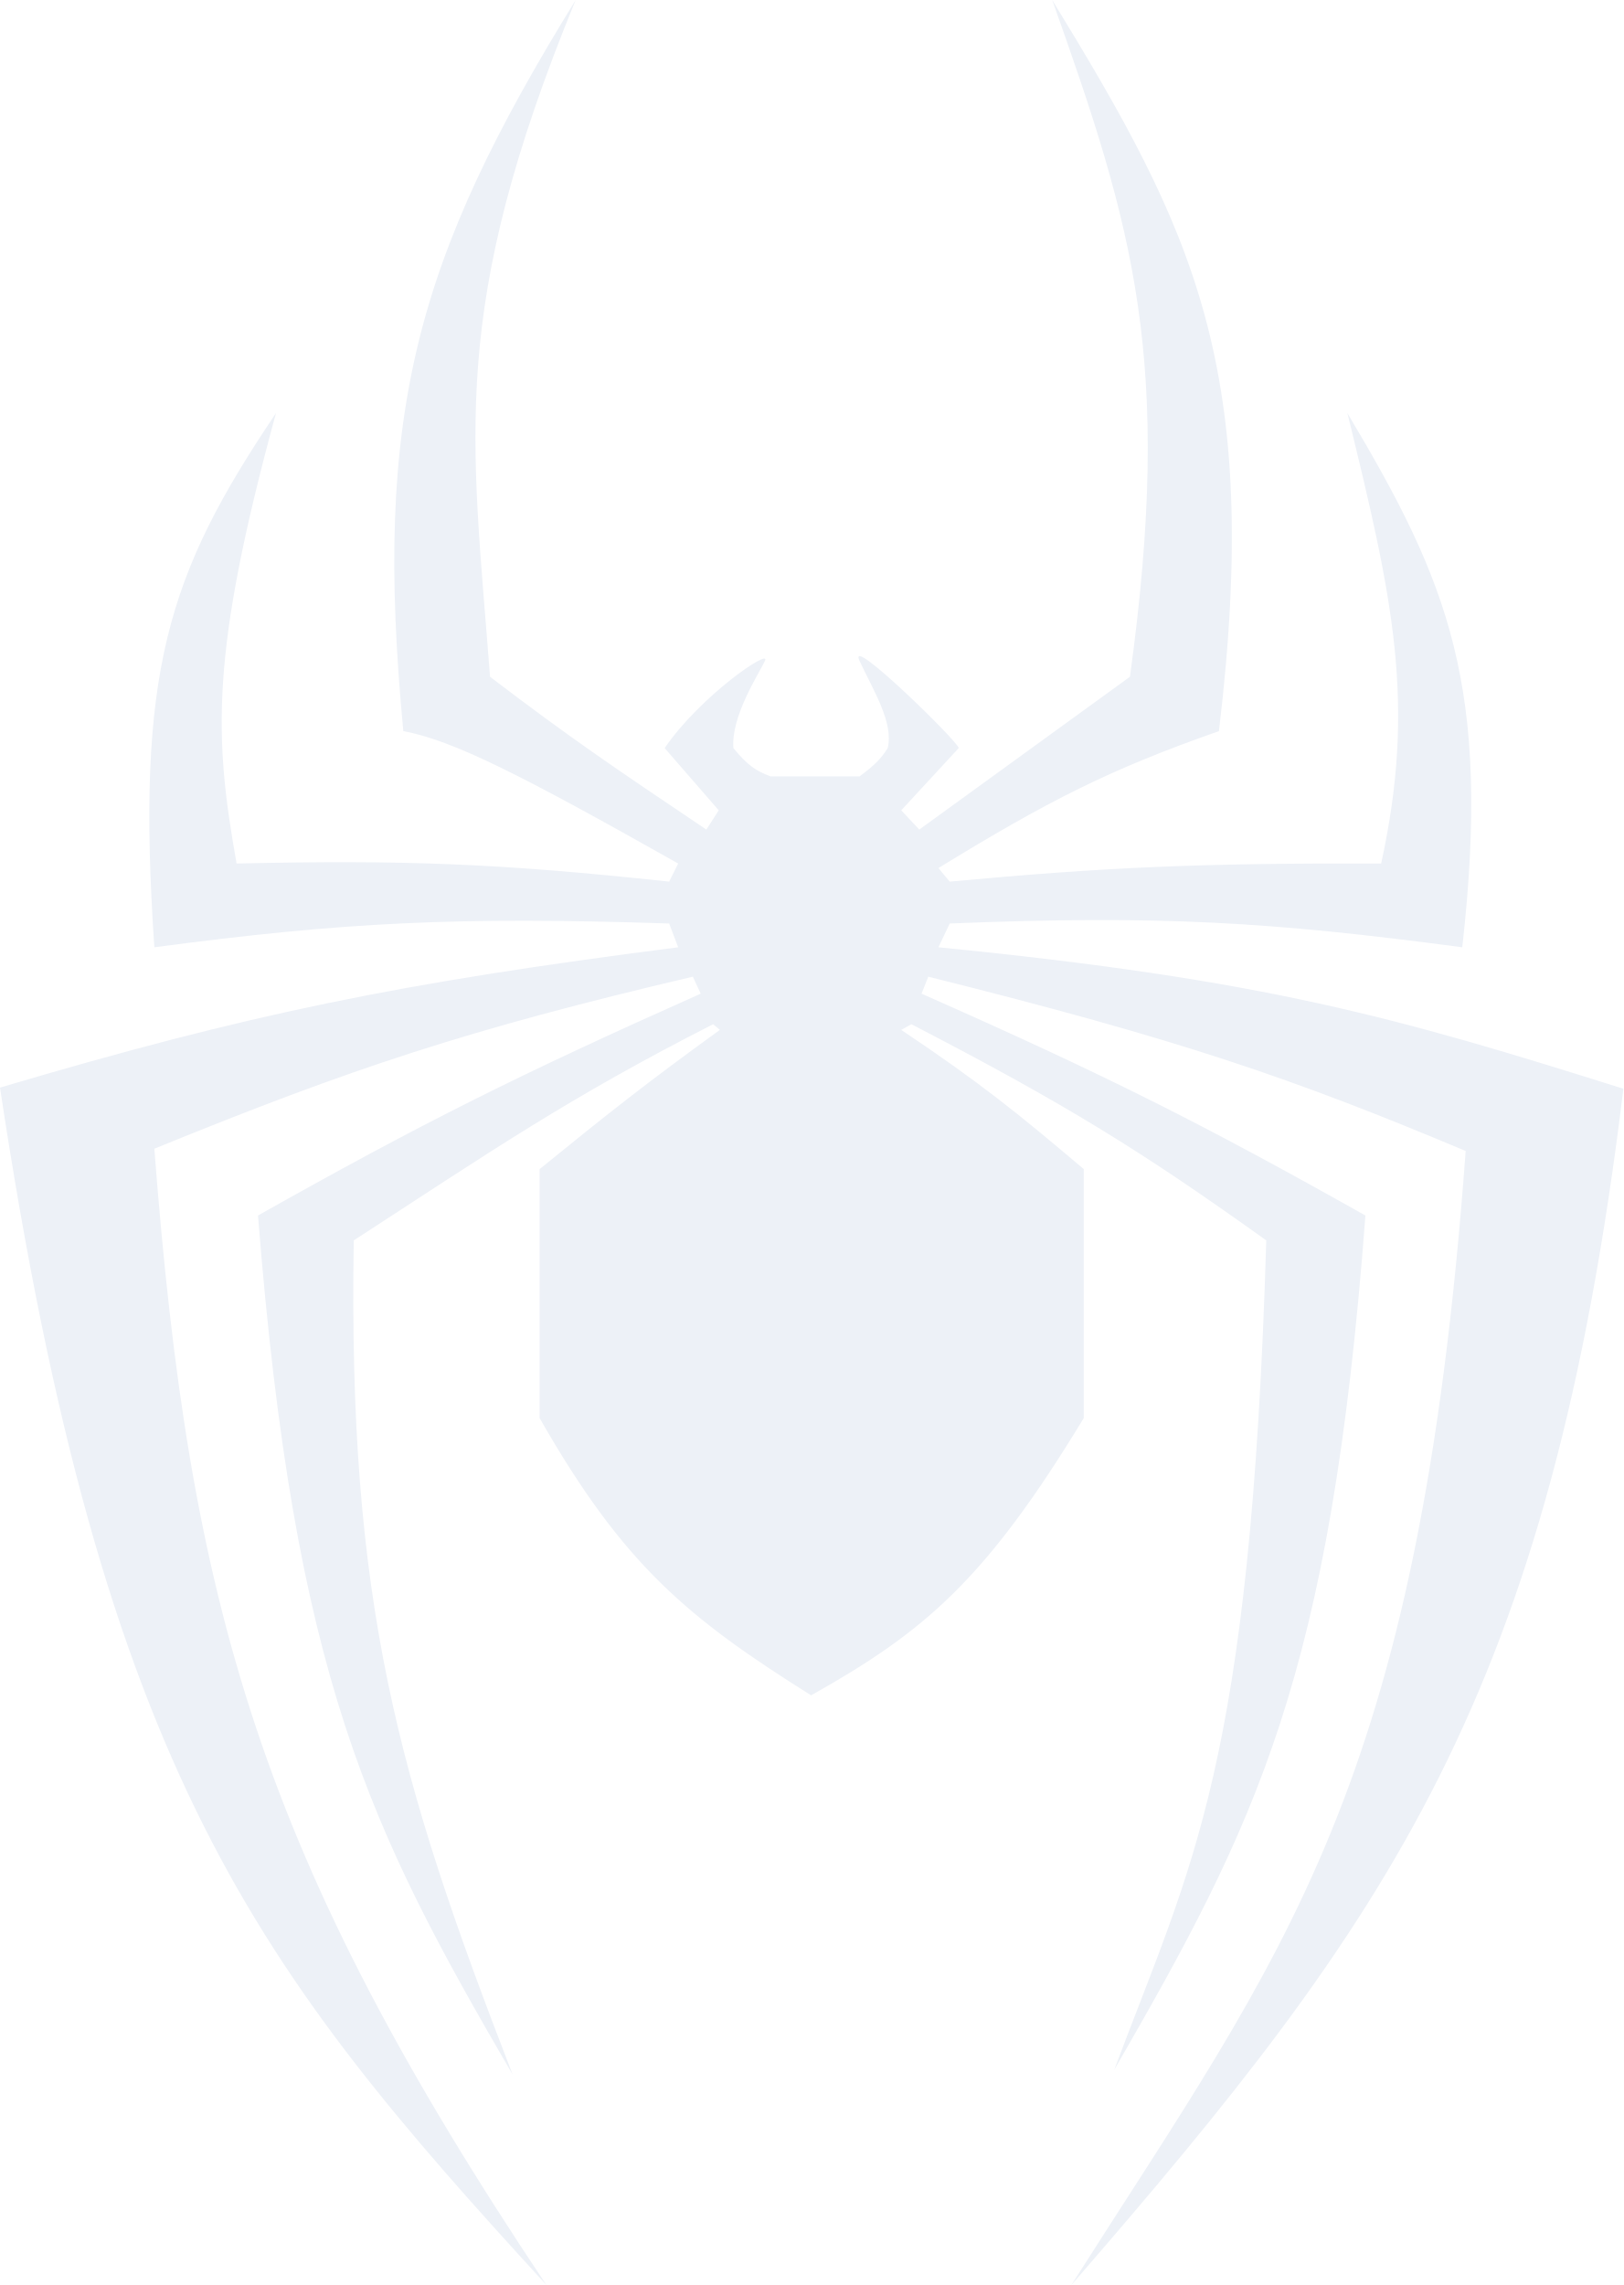
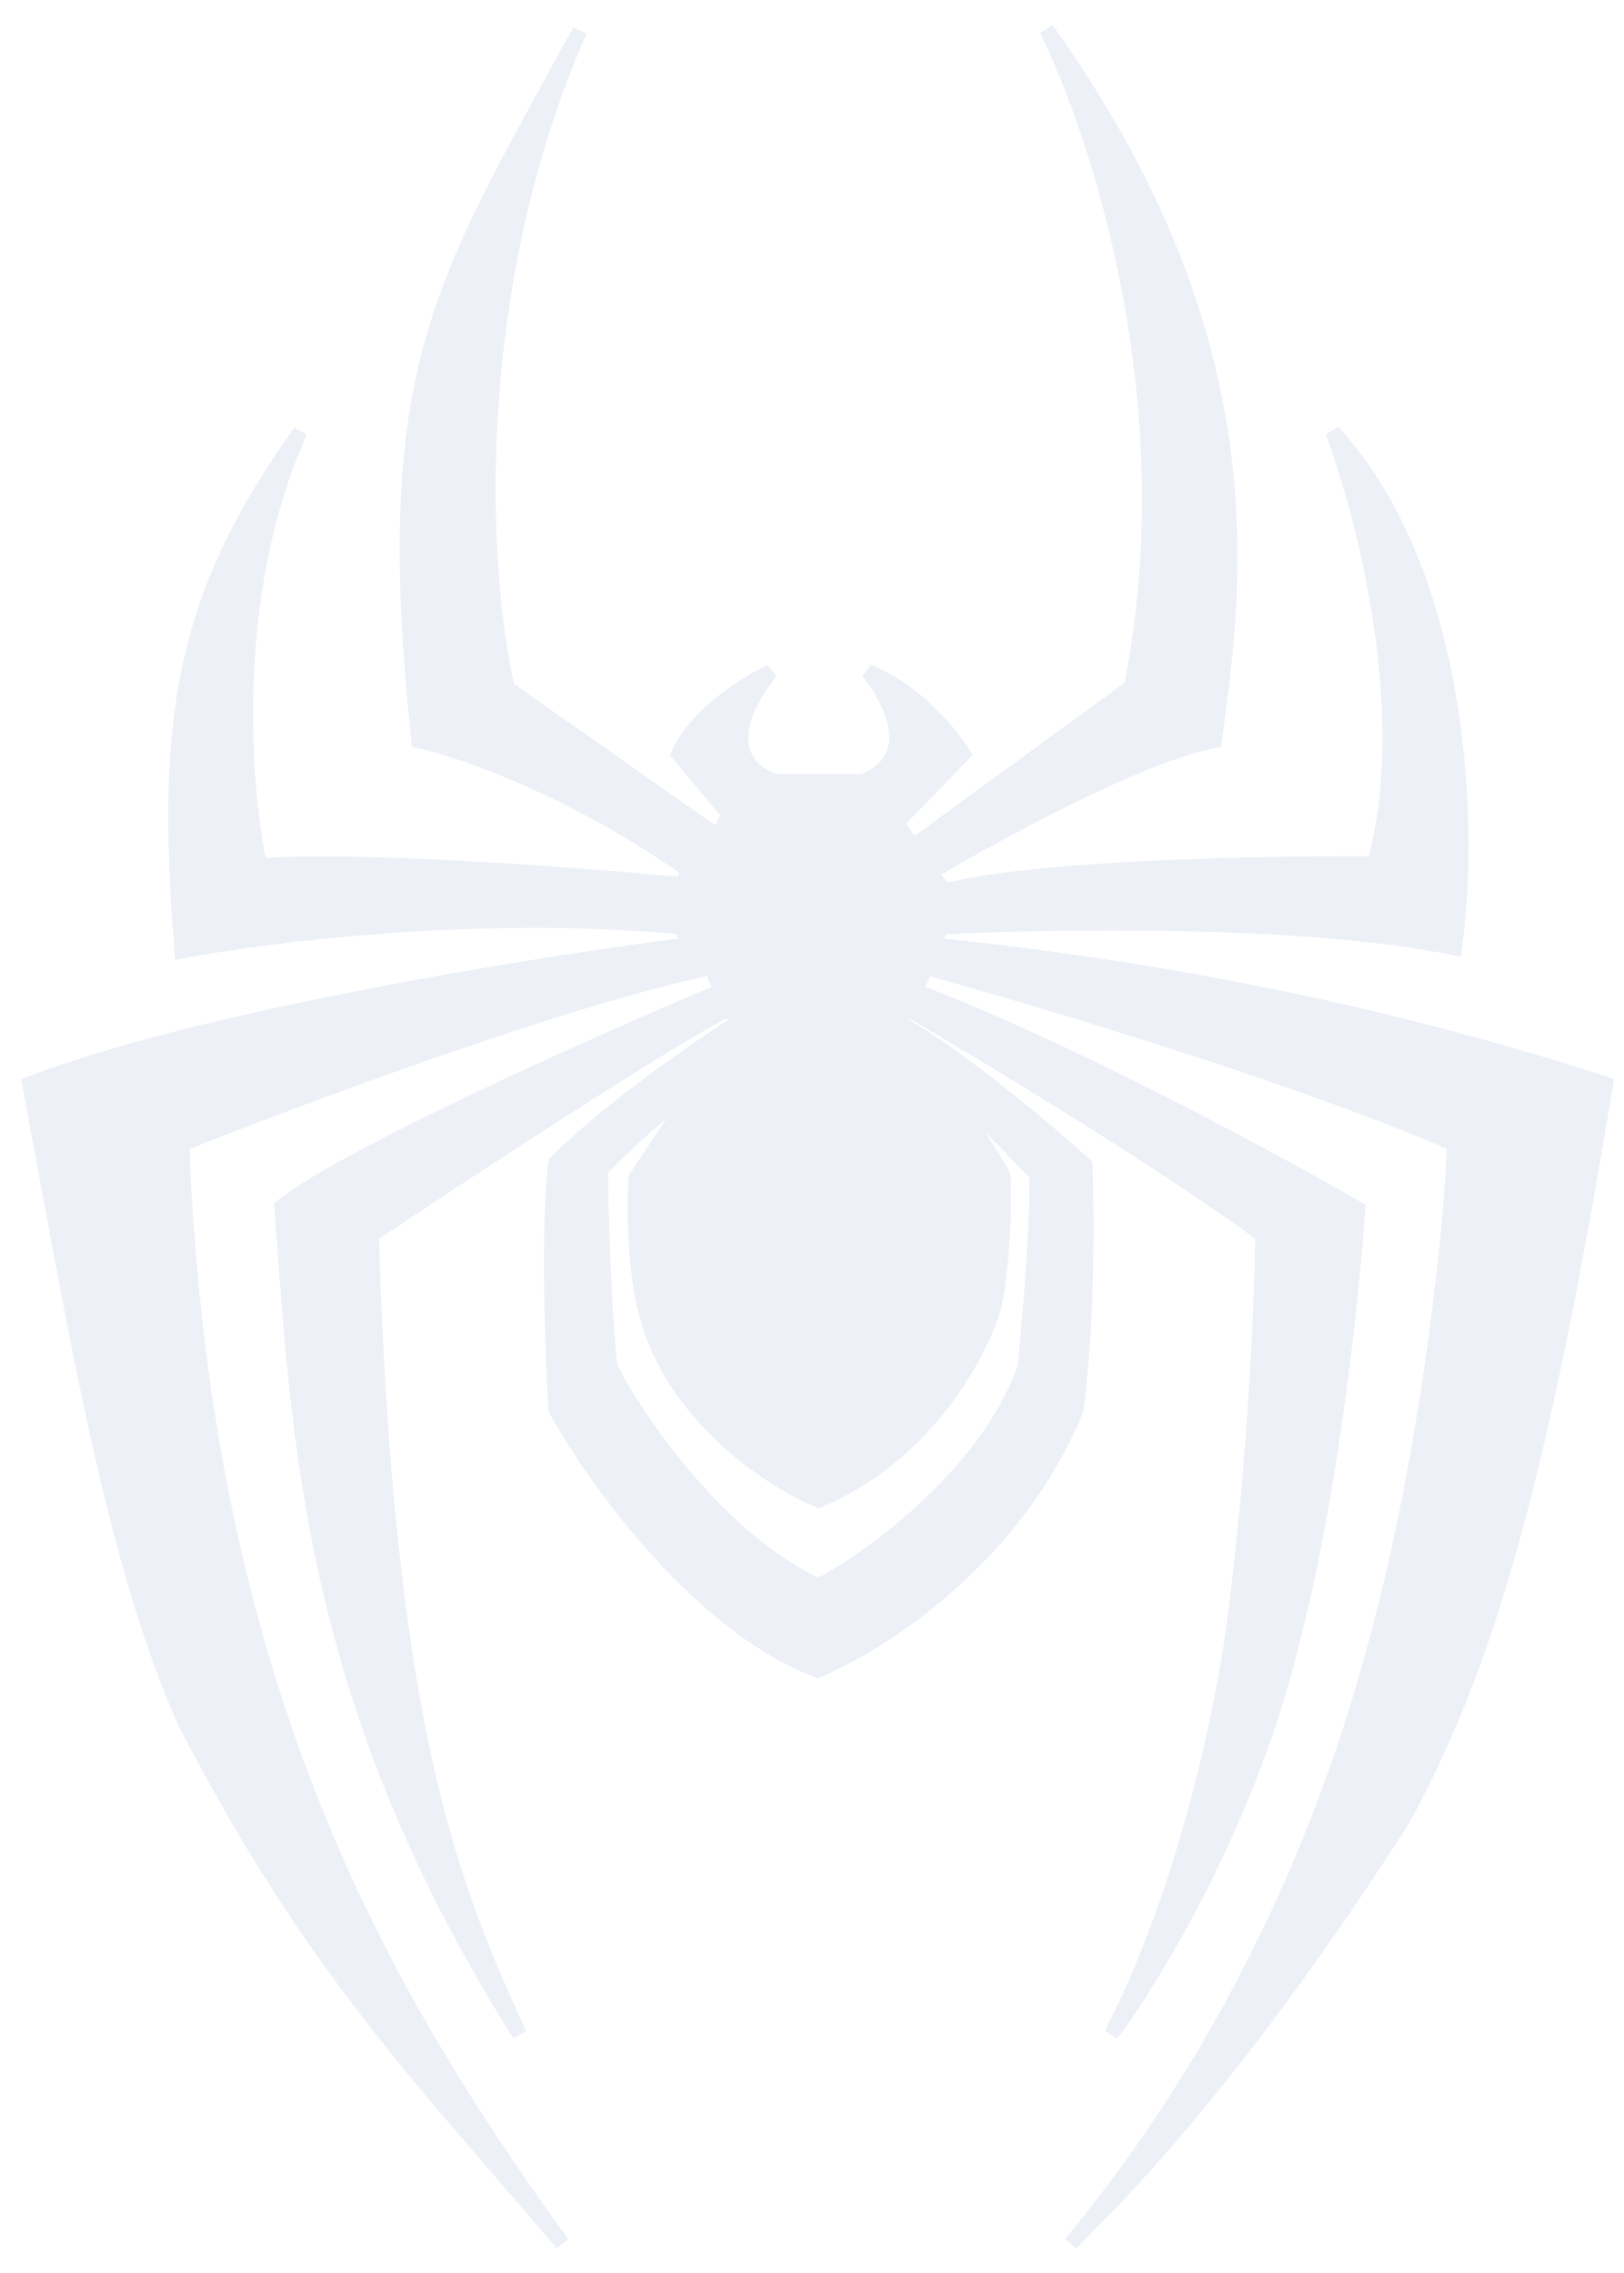
- <svg xmlns="http://www.w3.org/2000/svg" width="54" height="76" viewBox="0 0 54 76" fill="none">
-   <path d="M23.496 27.592L23.908 26.952L22.11 24.882C23.287 23.151 25.665 21.528 25.445 21.983C25.224 22.439 24.312 23.83 24.396 24.882C24.872 25.461 25.143 25.638 25.632 25.823H28.593C29.081 25.458 29.296 25.252 29.529 24.882C29.736 24.035 29.039 22.946 28.593 21.983C28.147 21.02 31.916 24.711 31.89 24.882L29.979 26.952L30.579 27.592L37.586 22.51C39.033 11.995 37.705 7.601 35.001 0C39.69 7.675 41.995 12.212 40.547 24.317C36.912 25.592 34.868 26.633 31.216 28.872L31.591 29.323C36.83 28.838 39.968 28.704 45.943 28.721C47.11 23.386 46.34 19.937 44.819 13.739C48.175 19.366 49.617 22.83 48.641 31.507C42.284 30.662 38.581 30.434 31.591 30.716L31.216 31.507C42.09 32.581 46.479 33.843 54 36.212C51.557 56.373 46.227 63.804 35.638 76C42.709 64.867 47.199 59.594 48.754 38.282C43.012 35.871 39.274 34.58 30.879 32.485L30.654 33.05C36.846 35.786 40.052 37.41 45.419 40.428C44.268 55.814 41.769 60.677 37.062 68.848C39.635 61.979 41.601 58.801 42.121 41.256C37.984 38.295 35.485 36.743 30.316 34.066L29.979 34.255C32.645 36.038 33.892 37.059 36.05 38.885V47.166C32.773 52.57 30.741 54.275 26.981 56.388C22.879 53.81 20.746 52.067 17.95 47.166V38.885C20.254 37.01 21.558 35.981 23.946 34.255L23.721 34.066C18.881 36.532 16.351 38.28 11.767 41.256C11.574 53.336 13.23 59.138 17.051 68.999C12.268 60.795 9.795 55.779 8.582 40.428C14.044 37.352 17.265 35.743 23.309 33.05L23.047 32.485C15.55 34.245 11.673 35.54 5.134 38.207C6.302 53.41 8.64 61.743 18.175 76C8.542 65.493 3.442 59.003 0 36.174C8.289 33.72 13.233 32.702 22.559 31.507L22.259 30.716C15.193 30.486 11.452 30.67 5.134 31.507C4.516 22.369 5.554 19.125 9.181 13.739C6.98 21.802 7.123 24.519 7.87 28.721C13.425 28.598 16.573 28.712 22.259 29.323L22.559 28.721C17.249 25.725 15.066 24.627 13.416 24.317C12.413 13.759 13.817 8.65 19.149 0C14.906 10.331 15.69 14.492 16.301 22.51C18.968 24.546 20.557 25.615 23.271 27.44L23.496 27.592Z" fill="#EDF1F7" />
+ <svg xmlns="http://www.w3.org/2000/svg" width="55" height="77" viewBox="0 0 55 77" fill="none">
+   <path fill-rule="evenodd" clip-rule="evenodd" d="M30.443 34.639L30.703 34.156C33.339 35.691 39.443 39.376 42.77 41.842C42.745 43.921 42.525 49.401 41.842 54.688C41.532 57.324 40.26 63.859 37.646 68.908C39.144 66.916 42.488 61.371 43.884 55.134C44.366 53.364 45.465 48.05 46 40.95C43.153 39.304 36.168 35.522 31 33.562L31.371 32.782C35.196 33.834 44.129 36.502 49.267 38.76C49.156 41.433 48.495 48.45 46.743 55.134C45.837 58.587 43.342 67.475 36.272 76C36.37 75.899 36.488 75.78 36.627 75.64C38.131 74.125 42.03 70.196 47.522 61.631C50.27 56.545 52.089 50.678 54.391 36.718C48.97 34.973 41.582 33.042 31.594 32.002L31.891 31.408C35.604 31.21 44.277 31.074 49.267 32.114C49.837 28.314 49.631 19.497 45.146 14.626C46.136 17.337 47.983 24.057 46.557 29.255C42.931 29.23 34.943 29.381 32.002 30.183L31.52 29.552C33.698 28.253 38.671 25.542 41.136 25.096C41.144 25.037 41.152 24.977 41.16 24.917C41.868 19.71 42.98 11.534 35.455 1C37.275 4.75 40.215 13.802 38.314 23.277L30.926 28.661L30.369 27.881L32.634 25.542C32.225 24.874 31.007 23.381 29.404 22.757C30.171 23.673 31.208 25.698 29.218 26.47H26.285C25.431 26.247 24.198 25.193 26.099 22.757C25.319 23.116 23.604 24.176 22.98 25.542L24.688 27.584L24.317 28.327L17.188 23.314C16.346 19.688 15.658 10.156 19.639 1.037C19.318 1.627 19.01 2.189 18.714 2.729C14.687 10.074 12.936 13.268 14.181 25.096C15.579 25.394 19.364 26.686 23.314 29.478L23.092 29.96C19.701 29.639 12.094 29.062 8.797 29.329C8.228 26.681 7.705 20.032 10.171 14.626C6.272 20.121 5.493 24.131 6.161 32.225C8.97 31.681 16.29 30.755 23.092 31.408L23.314 32.002C18.314 32.634 6.851 34.46 1 36.718C1.164 37.595 1.323 38.456 1.479 39.299C2.913 47.057 4.082 53.38 6.272 58.364C9.985 65.504 13.156 69.173 17.013 73.635C17.668 74.394 18.343 75.175 19.045 76C13.067 67.72 6.874 57.324 6.161 38.76C10.097 37.188 19.193 33.792 24.094 32.782L24.428 33.562C20.418 35.257 11.767 39.094 9.54 40.876C9.564 41.207 9.588 41.538 9.613 41.871C10.176 49.591 10.798 58.124 17.596 68.908C15.48 64.267 13.089 58.98 12.584 41.842C15.517 39.874 22.045 35.582 24.688 34.156L24.985 34.639C23.648 35.493 20.545 37.639 18.822 39.391C18.71 40.109 18.555 42.785 18.822 47.745C20.096 50.059 23.656 55.067 27.695 56.582C29.762 55.74 34.408 52.795 36.458 47.745C36.619 46.557 36.904 43.238 36.755 39.465C35.517 38.339 32.522 35.797 30.443 34.639ZM23.76 36.569L23.745 36.582C22.957 37.232 21.17 38.707 20.344 39.651C20.357 41.198 20.47 44.73 20.678 46.334C21.607 48.166 24.406 52.208 27.733 53.723C29.441 52.832 33.406 49.988 34.713 46.334C34.72 46.263 34.727 46.185 34.735 46.101C34.859 44.802 35.121 42.059 35.121 39.8C34.391 39.02 32.701 37.282 31.78 36.569C32.238 37.163 33.317 38.641 33.97 39.8C34.032 40.53 33.992 42.338 33.748 43.884C33.525 45.294 31.631 49.193 27.733 50.827C25.988 50.107 22.409 47.711 21.755 43.884C21.644 43.364 21.443 41.931 21.532 39.911C21.924 39.309 22.611 38.285 23.165 37.459C23.397 37.112 23.606 36.8 23.76 36.569Z" fill="#EDF1F7" />
+   <path d="M30.703 34.156L30.829 33.94L30.605 33.81L30.483 34.037L30.703 34.156ZM30.443 34.639L30.223 34.52L30.106 34.737L30.321 34.857L30.443 34.639ZM42.77 41.842L43.02 41.845L43.021 41.717L42.919 41.641L42.77 41.842ZM41.842 54.688L41.594 54.656L41.593 54.659L41.842 54.688ZM37.646 68.908L37.424 68.793L37.846 69.059L37.646 68.908ZM43.884 55.134L43.642 55.068L43.64 55.079L43.884 55.134ZM46 40.95L46.249 40.969L46.261 40.813L46.125 40.734L46 40.95ZM31 33.562L30.774 33.454L30.658 33.699L30.911 33.796L31 33.562ZM31.371 32.782L31.438 32.541L31.236 32.486L31.146 32.675L31.371 32.782ZM49.267 38.76L49.517 38.77L49.524 38.6L49.368 38.531L49.267 38.76ZM46.743 55.134L46.501 55.07L46.743 55.134ZM36.272 76L36.08 75.84L36.452 76.174L36.272 76ZM36.627 75.64L36.45 75.464H36.45L36.627 75.64ZM47.522 61.631L47.733 61.766L47.738 61.758L47.742 61.75L47.522 61.631ZM54.391 36.718L54.638 36.758L54.673 36.546L54.468 36.48L54.391 36.718ZM31.594 32.002L31.37 31.891L31.209 32.214L31.568 32.251L31.594 32.002ZM31.891 31.408L31.878 31.159L31.733 31.166L31.668 31.297L31.891 31.408ZM49.267 32.114L49.216 32.359L49.475 32.413L49.514 32.151L49.267 32.114ZM45.146 14.626L45.33 14.457L44.911 14.712L45.146 14.626ZM46.557 29.255L46.555 29.505L46.747 29.506L46.798 29.321L46.557 29.255ZM32.002 30.183L31.804 30.335L31.906 30.469L32.068 30.424L32.002 30.183ZM31.52 29.552L31.392 29.337L31.151 29.481L31.321 29.704L31.52 29.552ZM41.136 25.096L41.181 25.343L41.359 25.31L41.384 25.13L41.136 25.096ZM41.16 24.917L41.408 24.951L41.16 24.917ZM35.455 1L35.659 0.855L35.23 1.109L35.455 1ZM38.314 23.277L38.462 23.479L38.54 23.422L38.559 23.326L38.314 23.277ZM30.926 28.661L30.722 28.806L30.869 29.012L31.073 28.863L30.926 28.661ZM30.369 27.881L30.189 27.707L30.044 27.857L30.165 28.026L30.369 27.881ZM32.634 25.542L32.813 25.716L32.948 25.577L32.847 25.412L32.634 25.542ZM29.404 22.757L29.494 22.524L29.212 22.918L29.404 22.757ZM29.218 26.47V26.72H29.265L29.308 26.703L29.218 26.47ZM26.285 26.47L26.221 26.712L26.253 26.72H26.285V26.47ZM26.099 22.757L26.296 22.911L25.994 22.53L26.099 22.757ZM22.98 25.542L22.753 25.438L22.687 25.582L22.788 25.703L22.98 25.542ZM24.688 27.584L24.912 27.696L24.985 27.549L24.88 27.424L24.688 27.584ZM24.317 28.327L24.173 28.531L24.411 28.698L24.54 28.439L24.317 28.327ZM17.188 23.314L16.945 23.371L16.966 23.464L17.044 23.519L17.188 23.314ZM19.639 1.037L19.868 1.137L19.419 0.918L19.639 1.037ZM18.714 2.729L18.495 2.609L18.495 2.609L18.714 2.729ZM14.181 25.096L13.932 25.123L13.951 25.303L14.129 25.341L14.181 25.096ZM23.314 29.478L23.541 29.582L23.628 29.394L23.459 29.274L23.314 29.478ZM23.092 29.96L23.068 30.209L23.244 30.226L23.319 30.065L23.092 29.96ZM8.797 29.329L8.553 29.382L8.599 29.596L8.817 29.578L8.797 29.329ZM10.171 14.626L10.398 14.73L9.967 14.482L10.171 14.626ZM6.161 32.225L5.912 32.246L5.935 32.524L6.208 32.471L6.161 32.225ZM23.092 31.408L23.326 31.321L23.271 31.174L23.116 31.16L23.092 31.408ZM23.314 32.002L23.346 32.251L23.66 32.211L23.548 31.915L23.314 32.002ZM1 36.718L0.91 36.485L0.716 36.559L0.754 36.764L1 36.718ZM1.479 39.299L1.725 39.254L1.479 39.299ZM6.272 58.364L6.043 58.464L6.047 58.472L6.05 58.479L6.272 58.364ZM17.013 73.635L16.824 73.799L17.013 73.635ZM19.045 76L18.854 76.162L19.247 75.854L19.045 76ZM6.161 38.76L6.068 38.528L5.904 38.593L5.911 38.77L6.161 38.76ZM24.094 32.782L24.324 32.684L24.244 32.496L24.044 32.537L24.094 32.782ZM24.428 33.562L24.526 33.792L24.757 33.694L24.658 33.463L24.428 33.562ZM9.54 40.876L9.383 40.681L9.281 40.763L9.29 40.895L9.54 40.876ZM9.613 41.871L9.363 41.89V41.89L9.613 41.871ZM17.596 68.908L17.385 69.042L17.824 68.805L17.596 68.908ZM12.584 41.842L12.445 41.634L12.33 41.711L12.334 41.849L12.584 41.842ZM24.688 34.156L24.901 34.025L24.777 33.824L24.569 33.936L24.688 34.156ZM24.985 34.639L25.12 34.849L25.327 34.717L25.198 34.508L24.985 34.639ZM18.822 39.391L18.643 39.216L18.587 39.273L18.575 39.353L18.822 39.391ZM18.822 47.745L18.572 47.758L18.575 47.816L18.603 47.866L18.822 47.745ZM27.695 56.582L27.608 56.816L27.699 56.85L27.79 56.813L27.695 56.582ZM36.458 47.745L36.69 47.839L36.701 47.81L36.706 47.779L36.458 47.745ZM36.755 39.465L37.005 39.456L37.001 39.351L36.923 39.28L36.755 39.465ZM23.745 36.582L23.585 36.389L23.585 36.389L23.745 36.582ZM23.76 36.569L23.968 36.708L23.601 36.377L23.76 36.569ZM20.344 39.651L20.156 39.486L20.093 39.558L20.094 39.653L20.344 39.651ZM20.678 46.334L20.43 46.366L20.436 46.409L20.455 46.447L20.678 46.334ZM27.733 53.723L27.629 53.95L27.74 54.001L27.849 53.944L27.733 53.723ZM34.713 46.334L34.948 46.418L34.959 46.389L34.962 46.358L34.713 46.334ZM34.735 46.101L34.984 46.124L34.735 46.101ZM35.121 39.8H35.371V39.701L35.304 39.629L35.121 39.8ZM31.78 36.569L31.933 36.372L31.582 36.722L31.78 36.569ZM33.97 39.8L34.219 39.778L34.215 39.724L34.188 39.677L33.97 39.8ZM33.748 43.884L33.501 43.845L33.748 43.884ZM27.733 50.827L27.637 51.058L27.734 51.097L27.829 51.057L27.733 50.827ZM21.755 43.884L22.002 43.842L22 43.831L21.755 43.884ZM21.532 39.911L21.323 39.774L21.286 39.831L21.283 39.9L21.532 39.911ZM23.165 37.459L22.957 37.319V37.319L23.165 37.459ZM30.483 34.037L30.223 34.52L30.663 34.757L30.923 34.275L30.483 34.037ZM42.919 41.641C39.58 39.166 33.465 35.474 30.829 33.94L30.577 34.372C33.214 35.907 39.306 39.586 42.621 42.042L42.919 41.641ZM42.09 54.72C42.774 49.421 42.995 43.931 43.02 41.845L42.52 41.839C42.495 43.911 42.275 49.381 41.594 54.656L42.09 54.72ZM37.868 69.023C40.501 63.936 41.779 57.369 42.09 54.717L41.593 54.659C41.286 57.28 40.019 63.781 37.424 68.793L37.868 69.023ZM43.64 55.079C42.253 61.273 38.928 66.786 37.446 68.758L37.846 69.059C39.359 67.046 42.722 61.469 44.128 55.188L43.64 55.079ZM45.751 40.932C45.217 48.017 44.12 53.316 43.642 55.068L44.125 55.199C44.612 53.412 45.714 48.082 46.249 40.969L45.751 40.932ZM30.911 33.796C36.06 35.749 43.031 39.522 45.875 41.167L46.125 40.734C43.276 39.087 36.276 35.296 31.089 33.328L30.911 33.796ZM31.146 32.675L30.774 33.454L31.226 33.669L31.597 32.89L31.146 32.675ZM49.368 38.531C44.211 36.266 35.262 33.593 31.438 32.541L31.305 33.023C35.129 34.075 44.046 36.739 49.167 38.989L49.368 38.531ZM46.984 55.197C48.742 48.492 49.405 41.457 49.517 38.77L49.017 38.749C48.907 41.41 48.248 48.409 46.501 55.07L46.984 55.197ZM36.465 76.16C43.569 67.593 46.076 58.661 46.984 55.197L46.501 55.07C45.598 58.512 43.114 67.358 36.08 75.84L36.465 76.16ZM36.45 75.464C36.311 75.603 36.191 75.724 36.093 75.826L36.452 76.174C36.548 76.075 36.665 75.956 36.805 75.816L36.45 75.464ZM47.312 61.496C41.832 70.042 37.944 73.958 36.45 75.464L36.805 75.816C38.317 74.292 42.229 70.349 47.733 61.766L47.312 61.496ZM54.144 36.677C51.843 50.631 50.029 56.464 47.302 61.512L47.742 61.75C50.51 56.626 52.335 50.725 54.638 36.758L54.144 36.677ZM31.568 32.251C41.536 33.289 48.907 35.215 54.315 36.956L54.468 36.48C49.033 34.73 41.628 32.795 31.62 31.754L31.568 32.251ZM31.668 31.297L31.37 31.891L31.818 32.114L32.115 31.52L31.668 31.297ZM49.318 31.869C44.293 30.822 35.59 30.961 31.878 31.159L31.904 31.658C35.618 31.46 44.261 31.326 49.216 32.359L49.318 31.869ZM44.962 14.796C47.158 17.18 48.318 20.547 48.855 23.812C49.392 27.075 49.301 30.203 49.02 32.077L49.514 32.151C49.803 30.226 49.894 27.045 49.349 23.731C48.804 20.42 47.619 16.944 45.33 14.457L44.962 14.796ZM46.798 29.321C47.524 26.674 47.414 23.655 47.005 20.97C46.594 18.282 45.881 15.908 45.381 14.54L44.911 14.712C45.402 16.055 46.106 18.396 46.51 21.045C46.915 23.698 47.016 26.638 46.316 29.189L46.798 29.321ZM32.068 30.424C33.508 30.032 36.213 29.794 39.035 29.659C41.847 29.524 44.746 29.493 46.555 29.505L46.559 29.005C44.742 28.993 41.834 29.024 39.011 29.159C36.197 29.294 33.438 29.533 31.937 29.942L32.068 30.424ZM31.321 29.704L31.804 30.335L32.201 30.031L31.718 29.4L31.321 29.704ZM41.092 24.851C39.82 25.08 37.932 25.885 36.11 26.78C34.279 27.679 32.486 28.685 31.392 29.337L31.648 29.767C32.732 29.12 34.514 28.121 36.331 27.228C38.156 26.332 39.986 25.558 41.181 25.343L41.092 24.851ZM40.913 24.884C40.905 24.944 40.897 25.003 40.888 25.063L41.384 25.13C41.392 25.071 41.4 25.011 41.408 24.951L40.913 24.884ZM35.252 1.145C38.992 6.381 40.579 11.021 41.148 14.992C41.716 18.966 41.267 22.281 40.913 24.884L41.408 24.951C41.762 22.346 42.222 18.97 41.643 14.921C41.063 10.868 39.444 6.153 35.659 0.855L35.252 1.145ZM38.559 23.326C40.475 13.78 37.514 4.671 35.68 0.891L35.23 1.109C37.035 4.829 39.956 13.824 38.069 23.228L38.559 23.326ZM31.073 28.863L38.462 23.479L38.167 23.075L30.779 28.459L31.073 28.863ZM30.165 28.026L30.722 28.806L31.129 28.516L30.572 27.736L30.165 28.026ZM32.454 25.368L30.189 27.707L30.548 28.055L32.813 25.716L32.454 25.368ZM29.313 22.99C30.845 23.586 32.026 25.028 32.42 25.672L32.847 25.412C32.424 24.72 31.169 23.176 29.494 22.524L29.313 22.99ZM29.308 26.703C29.848 26.494 30.209 26.188 30.414 25.813C30.617 25.44 30.651 25.027 30.592 24.631C30.476 23.849 29.993 23.072 29.595 22.597L29.212 22.918C29.581 23.359 30 24.052 30.097 24.704C30.145 25.026 30.113 25.321 29.975 25.573C29.838 25.824 29.582 26.061 29.127 26.237L29.308 26.703ZM26.285 26.72H29.218V26.22H26.285V26.72ZM25.902 22.604C24.931 23.848 24.708 24.805 24.919 25.515C25.13 26.223 25.743 26.587 26.221 26.712L26.348 26.228C25.972 26.13 25.542 25.856 25.398 25.372C25.255 24.891 25.366 24.103 26.296 22.911L25.902 22.604ZM23.208 25.646C23.496 25.014 24.046 24.437 24.637 23.968C25.224 23.5 25.831 23.156 26.203 22.985L25.994 22.53C25.587 22.718 24.946 23.083 24.326 23.576C23.707 24.068 23.088 24.704 22.753 25.438L23.208 25.646ZM24.88 27.424L23.172 25.382L22.788 25.703L24.496 27.744L24.88 27.424ZM24.54 28.439L24.912 27.696L24.465 27.472L24.093 28.215L24.54 28.439ZM17.044 23.519L24.173 28.531L24.461 28.122L17.332 23.11L17.044 23.519ZM19.41 0.937C15.403 10.116 16.094 19.705 16.945 23.371L17.432 23.258C16.599 19.671 15.914 10.196 19.868 1.137L19.41 0.937ZM18.933 2.849C19.229 2.309 19.538 1.747 19.858 1.156L19.419 0.918C19.099 1.507 18.791 2.069 18.495 2.609L18.933 2.849ZM14.429 25.07C13.808 19.168 13.937 15.446 14.713 12.291C15.489 9.133 16.917 6.527 18.933 2.849L18.495 2.609C16.484 6.275 15.022 8.939 14.227 12.171C13.432 15.407 13.308 19.196 13.932 25.123L14.429 25.07ZM23.459 29.274C19.481 26.462 15.665 25.156 14.233 24.852L14.129 25.341C15.493 25.631 19.247 26.909 23.17 29.682L23.459 29.274ZM23.319 30.065L23.541 29.582L23.087 29.373L22.865 29.856L23.319 30.065ZM8.817 29.578C12.088 29.313 19.671 29.887 23.068 30.209L23.115 29.712C19.73 29.39 12.1 28.811 8.777 29.08L8.817 29.578ZM9.943 14.523C7.447 19.997 7.978 26.706 8.553 29.382L9.041 29.277C8.478 26.655 7.964 20.067 10.398 14.73L9.943 14.523ZM6.41 32.205C6.077 28.166 6.107 25.17 6.697 22.505C7.287 19.846 8.439 17.5 10.375 14.771L9.967 14.482C8.004 17.248 6.817 19.654 6.209 22.397C5.602 25.135 5.577 28.19 5.912 32.246L6.41 32.205ZM23.116 31.16C16.282 30.503 8.938 31.432 6.113 31.98L6.208 32.471C9.003 31.929 16.297 31.007 23.068 31.657L23.116 31.16ZM23.548 31.915L23.326 31.321L22.858 31.496L23.08 32.09L23.548 31.915ZM1.09 36.951C6.909 34.706 18.343 32.882 23.346 32.251L23.283 31.754C18.286 32.385 6.794 34.215 0.91 36.485L1.09 36.951ZM1.725 39.254C1.569 38.41 1.41 37.55 1.246 36.672L0.754 36.764C0.918 37.641 1.077 38.501 1.233 39.345L1.725 39.254ZM6.501 58.263C4.325 53.312 3.161 47.021 1.725 39.254L1.233 39.345C2.665 47.092 3.839 53.448 6.043 58.464L6.501 58.263ZM17.202 73.472C13.348 69.013 10.193 65.362 6.494 58.248L6.05 58.479C9.777 65.646 12.964 69.333 16.824 73.799L17.202 73.472ZM19.235 75.838C18.533 75.012 17.857 74.23 17.202 73.472L16.824 73.799C17.479 74.557 18.154 75.338 18.854 76.162L19.235 75.838ZM5.911 38.77C6.626 57.399 12.846 67.842 18.842 76.146L19.247 75.854C13.288 67.599 7.121 57.25 6.411 38.75L5.911 38.77ZM24.044 32.537C19.118 33.552 10.001 36.957 6.068 38.528L6.254 38.992C10.192 37.419 19.268 34.032 24.145 33.027L24.044 32.537ZM24.658 33.463L24.324 32.684L23.864 32.881L24.198 33.66L24.658 33.463ZM9.696 41.072C10.233 40.642 11.174 40.077 12.36 39.44C13.542 38.806 14.953 38.108 16.423 37.413C19.361 36.021 22.523 34.639 24.526 33.792L24.331 33.332C22.324 34.18 19.155 35.565 16.209 36.961C14.735 37.658 13.316 38.36 12.124 39C10.936 39.637 9.96 40.22 9.383 40.681L9.696 41.072ZM9.862 41.853C9.838 41.52 9.814 41.188 9.789 40.858L9.29 40.895C9.315 41.225 9.339 41.556 9.363 41.89L9.862 41.853ZM17.808 68.775C11.044 58.045 10.425 49.564 9.862 41.853L9.363 41.89C9.927 49.618 10.553 58.203 17.385 69.042L17.808 68.775ZM12.334 41.849C12.587 50.428 13.312 56.052 14.242 60.117C15.174 64.187 16.309 66.687 17.369 69.012L17.824 68.805C16.768 66.488 15.649 64.025 14.73 60.006C13.809 55.983 13.086 50.394 12.834 41.834L12.334 41.849ZM24.569 33.936C21.913 35.369 15.374 39.669 12.445 41.634L12.723 42.049C15.66 40.079 22.176 35.795 24.807 34.376L24.569 33.936ZM25.198 34.508L24.901 34.025L24.475 34.287L24.772 34.77L25.198 34.508ZM19 39.566C20.702 37.835 23.785 35.702 25.12 34.849L24.851 34.428C23.512 35.283 20.387 37.442 18.643 39.216L19 39.566ZM19.071 47.732C18.804 42.774 18.962 40.12 19.069 39.429L18.575 39.353C18.459 40.097 18.305 42.795 18.572 47.758L19.071 47.732ZM27.783 56.348C25.819 55.611 23.951 54.015 22.408 52.296C20.867 50.581 19.67 48.766 19.041 47.624L18.603 47.866C19.249 49.038 20.468 50.885 22.036 52.63C23.601 54.372 25.533 56.038 27.608 56.816L27.783 56.348ZM36.226 47.651C34.21 52.618 29.629 55.524 27.601 56.35L27.79 56.813C29.896 55.956 34.606 52.971 36.69 47.839L36.226 47.651ZM36.505 39.475C36.653 43.232 36.369 46.537 36.21 47.712L36.706 47.779C36.868 46.577 37.154 43.243 37.005 39.456L36.505 39.475ZM30.321 34.857C32.373 36 35.349 38.524 36.587 39.65L36.923 39.28C35.685 38.154 32.672 35.594 30.565 34.42L30.321 34.857ZM23.904 36.775L23.919 36.762L23.601 36.377L23.585 36.389L23.904 36.775ZM20.532 39.816C21.342 38.89 23.109 37.431 23.904 36.775L23.585 36.389C22.805 37.034 20.999 38.523 20.156 39.486L20.532 39.816ZM20.926 46.302C20.721 44.715 20.607 41.196 20.594 39.649L20.094 39.653C20.107 41.2 20.22 44.746 20.43 46.366L20.926 46.302ZM27.836 53.495C26.22 52.759 24.716 51.4 23.495 49.984C22.276 48.57 21.356 47.118 20.901 46.221L20.455 46.447C20.929 47.382 21.872 48.867 23.117 50.31C24.359 51.752 25.919 53.171 27.629 53.95L27.836 53.495ZM34.478 46.25C33.843 48.024 32.556 49.617 31.203 50.882C29.851 52.146 28.451 53.066 27.617 53.501L27.849 53.944C28.723 53.488 30.16 52.541 31.544 51.247C32.927 49.954 34.276 48.297 34.948 46.418L34.478 46.25ZM34.486 46.077C34.478 46.161 34.471 46.239 34.464 46.31L34.962 46.358C34.969 46.286 34.976 46.209 34.984 46.124L34.486 46.077ZM34.871 39.8C34.871 42.045 34.611 44.776 34.486 46.077L34.984 46.124C35.108 44.828 35.371 42.073 35.371 39.8H34.871ZM31.627 36.767C32.529 37.465 34.206 39.188 34.939 39.97L35.304 39.629C34.576 38.852 32.872 37.099 31.933 36.372L31.627 36.767ZM34.188 39.677C33.526 38.502 32.438 37.014 31.978 36.417L31.582 36.722C32.038 37.313 33.108 38.78 33.753 39.922L34.188 39.677ZM33.995 43.923C34.241 42.361 34.283 40.531 34.219 39.778L33.721 39.821C33.781 40.528 33.742 42.316 33.501 43.845L33.995 43.923ZM27.829 51.057C29.831 50.219 31.312 48.801 32.321 47.419C33.325 46.042 33.875 44.678 33.995 43.923L33.501 43.845C33.397 44.5 32.89 45.791 31.917 47.124C30.948 48.453 29.533 49.801 27.636 50.596L27.829 51.057ZM21.509 43.926C21.847 45.907 22.941 47.508 24.16 48.699C25.378 49.89 26.737 50.686 27.637 51.058L27.828 50.596C26.984 50.247 25.68 49.486 24.509 48.342C23.34 47.199 22.317 45.688 22.002 43.842L21.509 43.926ZM21.283 39.9C21.193 41.939 21.394 43.394 21.511 43.936L22 43.831C21.893 43.334 21.694 41.922 21.782 39.922L21.283 39.9ZM22.957 37.319C22.404 38.145 21.716 39.171 21.323 39.774L21.742 40.047C22.133 39.448 22.819 38.425 23.372 37.598L22.957 37.319ZM23.552 36.431C23.398 36.661 23.19 36.972 22.957 37.319L23.372 37.598C23.605 37.251 23.814 36.939 23.968 36.708L23.552 36.431Z" fill="#EDF1F7" />
</svg>
